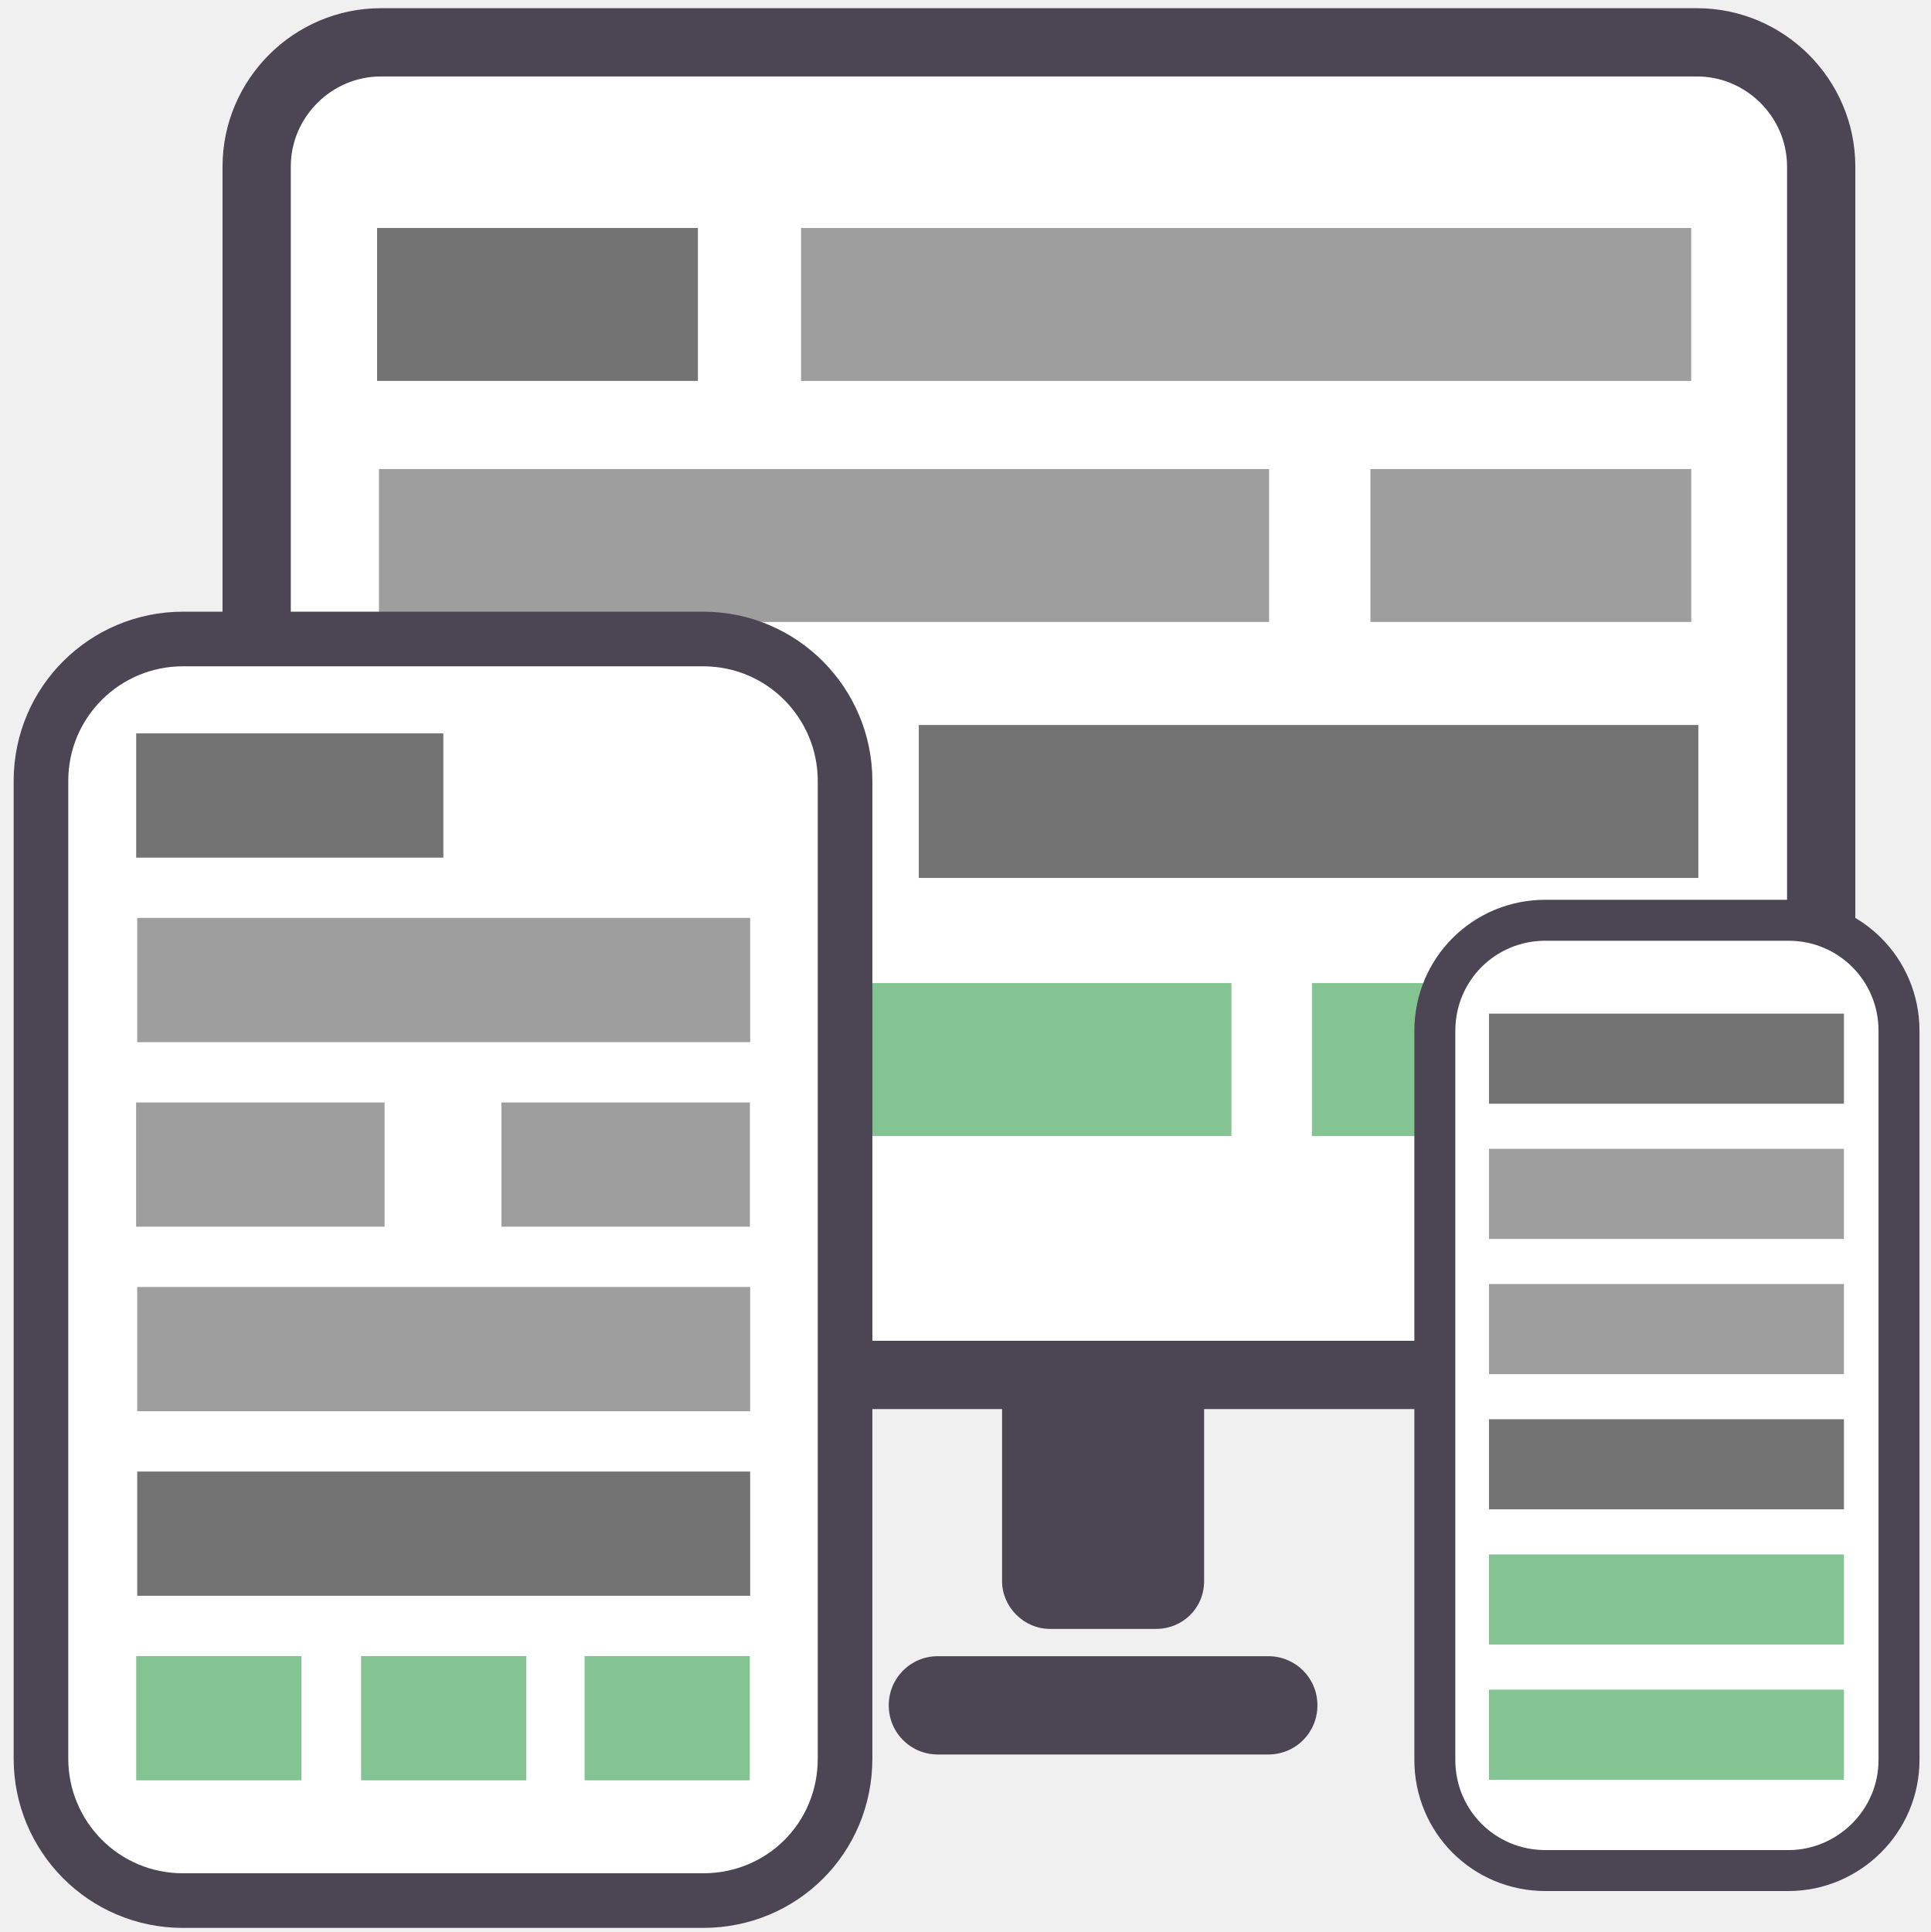
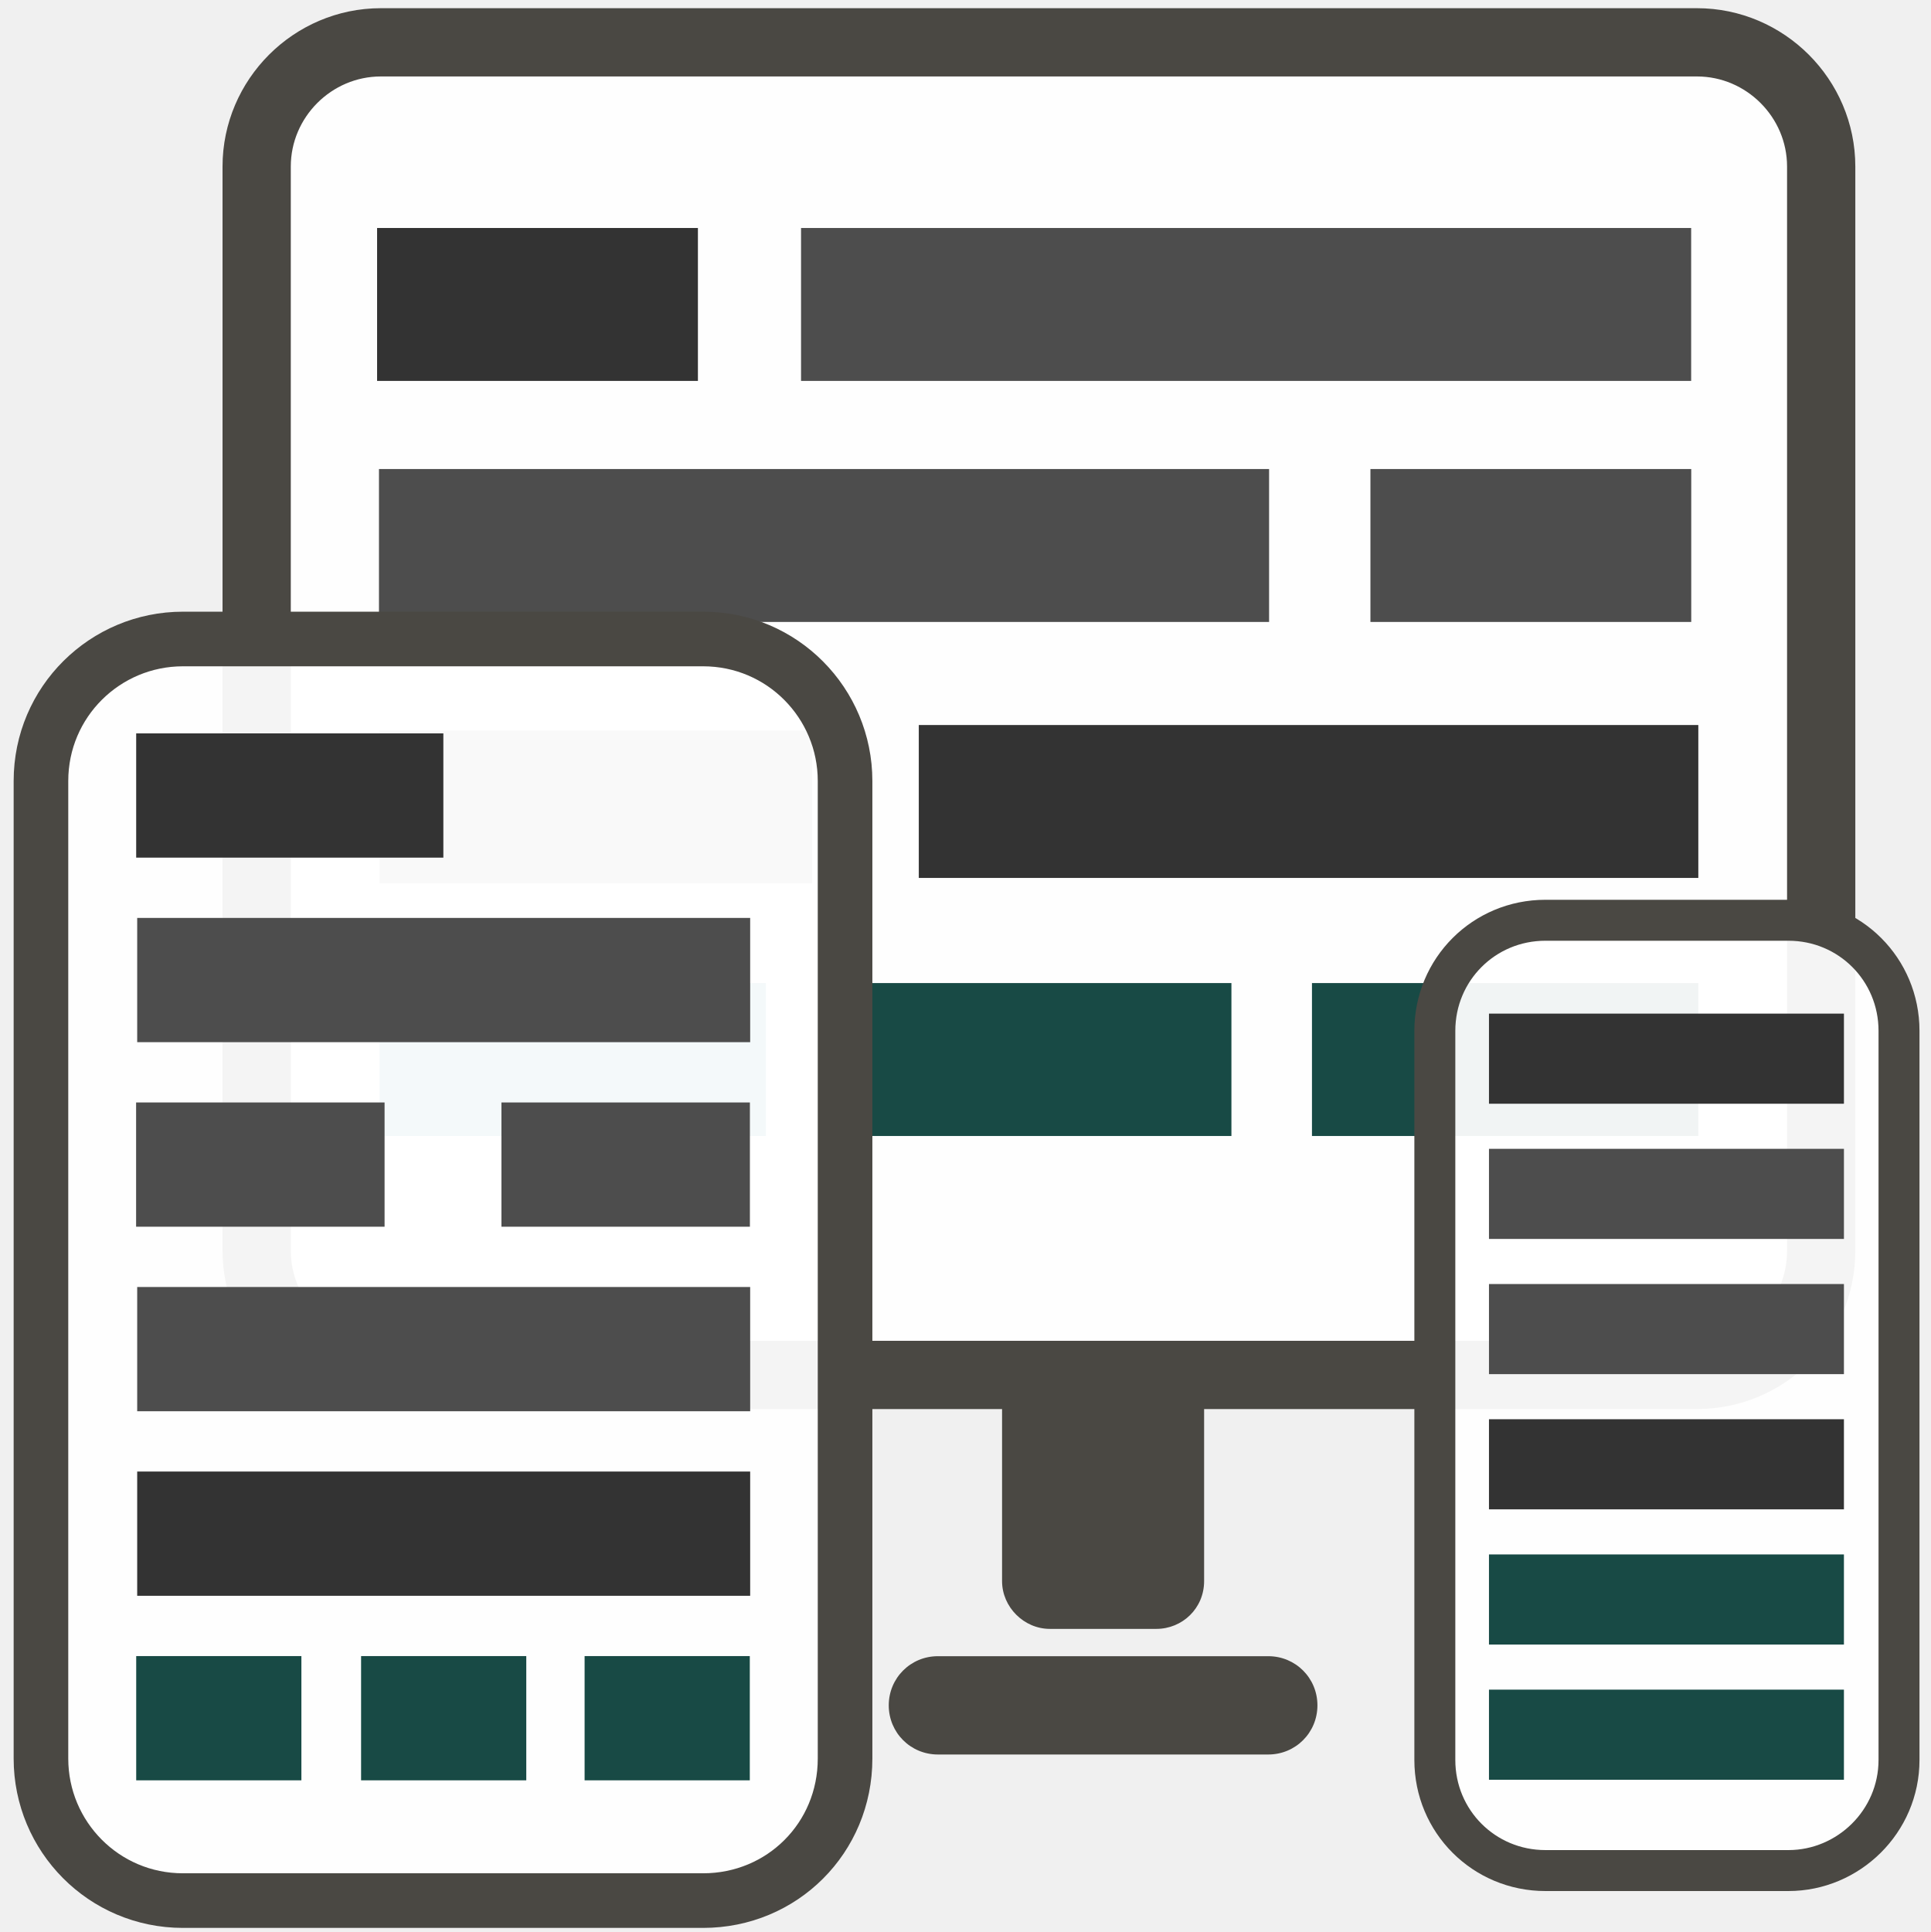
<svg xmlns="http://www.w3.org/2000/svg" version="1.1" id="Warstwa_1" x="0px" y="0px" width="141.4px" height="141.5px" viewBox="0 0 141.4 141.5" style="enable-background:new 0 0 141.4 141.5;" xml:space="preserve">
-   <style type="text/css">
+   <defs id="defs67" />
+   <style type="text/css" id="style2">
	.st0{fill:#FFFFFF;stroke:#4C4554;stroke-width:5;stroke-miterlimit:10;}
	.st1{fill:#4C4554;}
	.st2{fill:#9E9E9E;}
	.st3{fill:#737373;}
	.st4{fill:#4391A7;}
	.st5{fill:#84C493;}
	.st6{fill:#FFFFFF;stroke:#4C4554;stroke-width:3;stroke-miterlimit:10;}
	.st7{fill:#FFFFFF;stroke:#4C4554;stroke-width:4;stroke-miterlimit:10;}
</style>
-   <g>
-     <path class="st0" d="M124.3,100.7H27.9c-5,0-9.1-4.1-9.1-9.1V12.2c0-5,4.1-9.1,9.1-9.1h96.4c5,0,9.1,4.1,9.1,9.1v79.4   C133.4,96.7,129.3,100.7,124.3,100.7z" />
-     <path class="st1" d="M84.7,119.3h-7.8c-1.9,0-3.5-1.6-3.5-3.5v-13.7h14.8v13.7C88.2,117.8,86.6,119.3,84.7,119.3z" />
-     <rect x="58.6" y="16.7" transform="matrix(-1 -1.224647e-16 1.224647e-16 -1 182.4758 44.598)" class="st2" width="65.2" height="11.2" />
-     <path class="st1" d="M92.9,128.5H68.7c-2,0-3.6-1.6-3.6-3.6v0c0-2,1.6-3.6,3.6-3.6h24.2c2,0,3.6,1.6,3.6,3.6v0   C96.5,126.9,94.9,128.5,92.9,128.5z" />
-     <rect x="27.8" y="34.3" transform="matrix(-1 -1.224647e-16 1.224647e-16 -1 120.7589 79.8521)" class="st2" width="65.2" height="11.2" />
-     <rect x="67.3" y="53.1" class="st3" width="57.1" height="11.2" />
-     <rect x="100.3" y="34.3" transform="matrix(-1 -1.224647e-16 1.224647e-16 -1 224.1816 79.8521)" class="st2" width="23.5" height="11.2" />
-     <rect x="27.6" y="16.7" transform="matrix(-1 -1.224647e-16 1.224647e-16 -1 78.7215 44.598)" class="st3" width="23.5" height="11.2" />
-     <rect x="27.8" y="72" class="st4" width="28.3" height="11.2" />
-     <rect x="61.9" y="72" class="st5" width="28.3" height="11.2" />
-     <rect x="96.1" y="72" class="st5" width="28.3" height="11.2" />
-     <rect x="27.8" y="53.5" class="st2" width="31.7" height="11.2" />
-     <path class="st6" d="M131,137h-17.8c-4.5,0-8.1-3.6-8.1-8.1V75.5c0-4.5,3.6-8.1,8.1-8.1H131c4.5,0,8.1,3.6,8.1,8.1v53.4   C139.1,133.4,135.4,137,131,137z" />
-     <rect x="109" y="74.2" transform="matrix(-1 -1.224647e-16 1.224647e-16 -1 244.0656 155.0377)" class="st3" width="26" height="6.6" />
-     <rect x="109" y="84.1" transform="matrix(-1 -1.224647e-16 1.224647e-16 -1 244.0656 174.8401)" class="st2" width="26" height="6.6" />
-     <rect x="109" y="94" transform="matrix(-1 -1.224647e-16 1.224647e-16 -1 244.0656 194.6425)" class="st2" width="26" height="6.6" />
-     <rect x="109" y="113.8" transform="matrix(-1 -1.224647e-16 1.224647e-16 -1 244.0656 234.2472)" class="st5" width="26" height="6.6" />
-     <rect x="109" y="123.7" transform="matrix(-1 -1.224647e-16 1.224647e-16 -1 244.0656 254.0496)" class="st5" width="26" height="6.6" />
-     <rect x="109" y="103.9" transform="matrix(-1 -1.224647e-16 1.224647e-16 -1 244.0656 214.4448)" class="st3" width="26" height="6.6" />
-     <path class="st7" d="M51.5,139.2H13.4c-5.8,0-10.4-4.7-10.4-10.4V57.2c0-5.8,4.7-10.4,10.4-10.4h38.1c5.8,0,10.4,4.7,10.4,10.4   v71.6C61.9,134.6,57.3,139.2,51.5,139.2z" />
-     <rect x="10" y="53.8" transform="matrix(-1 -1.224647e-16 1.224647e-16 -1 42.4752 116.6135)" class="st3" width="22.5" height="9.1" />
-     <rect x="10" y="67.3" transform="matrix(-1 -1.224647e-16 1.224647e-16 -1 64.9493 143.6291)" class="st2" width="44.9" height="9.1" />
-     <rect x="10" y="80.8" transform="matrix(-1 -1.224647e-16 1.224647e-16 -1 38.1695 170.6447)" class="st2" width="18.2" height="9.1" />
-     <rect x="36.8" y="80.8" transform="matrix(-1 -1.224647e-16 1.224647e-16 -1 91.7292 170.6447)" class="st2" width="18.2" height="9.1" />
-     <rect x="10" y="107.8" transform="matrix(-1 -1.224647e-16 1.224647e-16 -1 64.9493 224.6759)" class="st3" width="44.9" height="9.1" />
-     <rect x="10" y="121.3" transform="matrix(-1 -1.224647e-16 1.224647e-16 -1 32.0769 251.6915)" class="st5" width="12.1" height="9.1" />
-     <rect x="26.4" y="121.3" transform="matrix(-1 -1.224647e-16 1.224647e-16 -1 64.9493 251.6915)" class="st5" width="12.1" height="9.1" />
-     <rect x="42.9" y="121.3" transform="matrix(-1 -1.224647e-16 1.224647e-16 -1 97.8217 251.6915)" class="st5" width="12.1" height="9.1" />
-     <rect x="10" y="94.3" transform="matrix(-1 -1.224647e-16 1.224647e-16 -1 64.9493 197.6603)" class="st2" width="44.9" height="9.1" />
+   <g id="g62">
+     <path class="st0" d="M124.3,100.7H27.9c-5,0-9.1-4.1-9.1-9.1V12.2c0-5,4.1-9.1,9.1-9.1h96.4c5,0,9.1,4.1,9.1,9.1v79.4   C133.4,96.7,129.3,100.7,124.3,100.7z" id="path4" style="fill:#ffffff;fill-opacity:0.941;stroke:#4a4843;stroke-opacity:1" />
+     <path class="st1" d="M84.7,119.3h-7.8c-1.9,0-3.5-1.6-3.5-3.5v-13.7h14.8v13.7C88.2,117.8,86.6,119.3,84.7,119.3z" id="path6" style="fill:#4a4843;fill-opacity:1" />
+     <rect x="58.6" y="16.7" transform="matrix(-1 -1.224647e-16 1.224647e-16 -1 182.4758 44.598)" class="st2" width="65.2" height="11.2" id="rect8" style="fill:#4d4d4d;fill-opacity:1" />
+     <path class="st1" d="M92.9,128.5H68.7c-2,0-3.6-1.6-3.6-3.6v0c0-2,1.6-3.6,3.6-3.6h24.2c2,0,3.6,1.6,3.6,3.6v0   C96.5,126.9,94.9,128.5,92.9,128.5z" id="path10" style="fill:#4a4843;fill-opacity:1" />
+     <rect x="27.8" y="34.3" transform="matrix(-1 -1.224647e-16 1.224647e-16 -1 120.7589 79.8521)" class="st2" width="65.2" height="11.2" id="rect12" style="fill:#4d4d4d;fill-opacity:1" />
+     <rect x="67.3" y="53.1" class="st3" width="57.1" height="11.2" id="rect14" style="fill:#333333;fill-opacity:1" />
+     <rect x="100.3" y="34.3" transform="matrix(-1 -1.224647e-16 1.224647e-16 -1 224.1816 79.8521)" class="st2" width="23.5" height="11.2" id="rect16" style="fill:#4d4d4d;fill-opacity:1" />
+     <rect x="27.6" y="16.7" transform="matrix(-1 -1.224647e-16 1.224647e-16 -1 78.7215 44.598)" class="st3" width="23.5" height="11.2" id="rect18" style="fill:#333333;fill-opacity:1" />
+     <rect x="27.8" y="72" class="st4" width="28.3" height="11.2" id="rect20" />
+     <rect x="61.9" y="72" class="st5" width="28.3" height="11.2" id="rect22" style="fill:#184a45;fill-opacity:1" />
+     <rect x="96.1" y="72" class="st5" width="28.3" height="11.2" id="rect24" style="fill:#184a45;fill-opacity:1" />
+     <rect x="27.8" y="53.5" class="st2" width="31.7" height="11.2" id="rect26" />
+     <path class="st6" d="M131,137h-17.8c-4.5,0-8.1-3.6-8.1-8.1V75.5c0-4.5,3.6-8.1,8.1-8.1H131c4.5,0,8.1,3.6,8.1,8.1v53.4   C139.1,133.4,135.4,137,131,137z" id="path28" style="fill:#ffffff;fill-opacity:0.941;stroke:#4a4843;stroke-opacity:1" />
+     <rect x="109" y="74.2" transform="matrix(-1 -1.224647e-16 1.224647e-16 -1 244.0656 155.0377)" class="st3" width="26" height="6.6" id="rect30" style="fill:#333333;fill-opacity:1" />
+     <rect x="109" y="84.1" transform="matrix(-1 -1.224647e-16 1.224647e-16 -1 244.0656 174.8401)" class="st2" width="26" height="6.6" id="rect32" style="fill:#4d4d4d;fill-opacity:1" />
+     <rect x="109" y="94" transform="matrix(-1 -1.224647e-16 1.224647e-16 -1 244.0656 194.6425)" class="st2" width="26" height="6.6" id="rect34" style="fill:#4d4d4d;fill-opacity:1" />
+     <rect x="109" y="113.8" transform="matrix(-1 -1.224647e-16 1.224647e-16 -1 244.0656 234.2472)" class="st5" width="26" height="6.6" id="rect36" style="fill:#184a45;fill-opacity:1" />
+     <rect x="109" y="123.7" transform="matrix(-1 -1.224647e-16 1.224647e-16 -1 244.0656 254.0496)" class="st5" width="26" height="6.6" id="rect38" style="fill:#184a45;fill-opacity:1" />
+     <rect x="109" y="103.9" transform="matrix(-1 -1.224647e-16 1.224647e-16 -1 244.0656 214.4448)" class="st3" width="26" height="6.6" id="rect40" style="fill:#333333;fill-opacity:1" />
+     <path class="st7" d="M51.5,139.2H13.4c-5.8,0-10.4-4.7-10.4-10.4V57.2c0-5.8,4.7-10.4,10.4-10.4h38.1c5.8,0,10.4,4.7,10.4,10.4   v71.6C61.9,134.6,57.3,139.2,51.5,139.2z" id="path42" style="fill:#ffffff;fill-opacity:0.941;stroke:#4a4843;stroke-opacity:1" />
+     <rect x="10" y="53.8" transform="matrix(-1 -1.224647e-16 1.224647e-16 -1 42.4752 116.6135)" class="st3" width="22.5" height="9.1" id="rect44" style="fill:#333333;fill-opacity:1" />
+     <rect x="10" y="67.3" transform="matrix(-1 -1.224647e-16 1.224647e-16 -1 64.9493 143.6291)" class="st2" width="44.9" height="9.1" id="rect46" style="fill:#4d4d4d;fill-opacity:1" />
+     <rect x="10" y="80.8" transform="matrix(-1 -1.224647e-16 1.224647e-16 -1 38.1695 170.6447)" class="st2" width="18.2" height="9.1" id="rect48" style="fill:#4d4d4d;fill-opacity:1" />
+     <rect x="36.8" y="80.8" transform="matrix(-1 -1.224647e-16 1.224647e-16 -1 91.7292 170.6447)" class="st2" width="18.2" height="9.1" id="rect50" style="fill:#4d4d4d;fill-opacity:1" />
+     <rect x="10" y="107.8" transform="matrix(-1 -1.224647e-16 1.224647e-16 -1 64.9493 224.6759)" class="st3" width="44.9" height="9.1" id="rect52" style="fill:#333333;fill-opacity:1" />
+     <rect x="10" y="121.3" transform="matrix(-1 -1.224647e-16 1.224647e-16 -1 32.0769 251.6915)" class="st5" width="12.1" height="9.1" id="rect54" style="fill:#184a45;fill-opacity:1" />
+     <rect x="26.4" y="121.3" transform="matrix(-1 -1.224647e-16 1.224647e-16 -1 64.9493 251.6915)" class="st5" width="12.1" height="9.1" id="rect56" style="fill:#184a45;fill-opacity:1" />
+     <rect x="42.9" y="121.3" transform="matrix(-1 -1.224647e-16 1.224647e-16 -1 97.8217 251.6915)" class="st5" width="12.1" height="9.1" id="rect58" style="fill:#184a45;fill-opacity:1" />
+     <rect x="10" y="94.3" transform="matrix(-1 -1.224647e-16 1.224647e-16 -1 64.9493 197.6603)" class="st2" width="44.9" height="9.1" id="rect60" style="fill:#4d4d4d;fill-opacity:1" />
  </g>
</svg>
